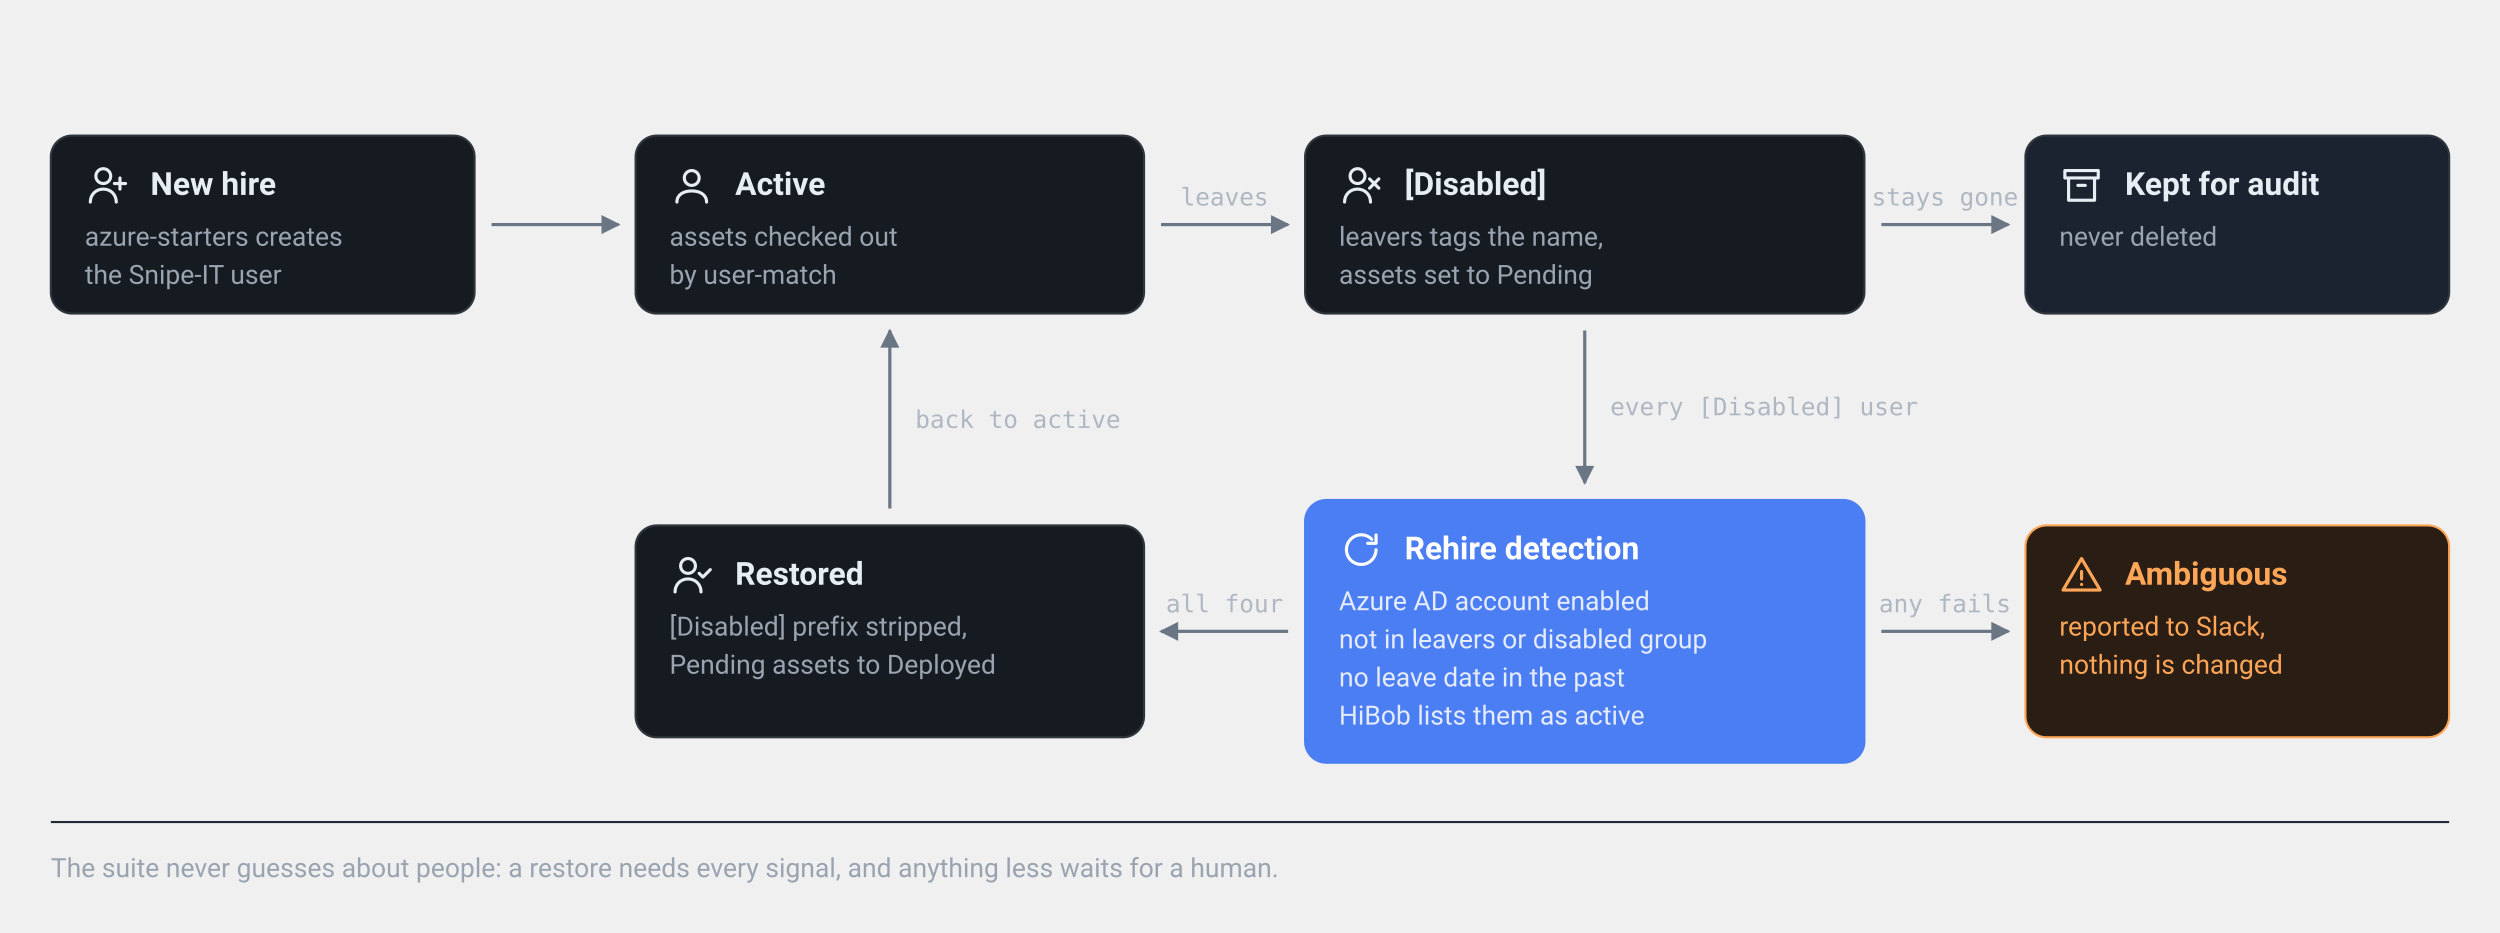
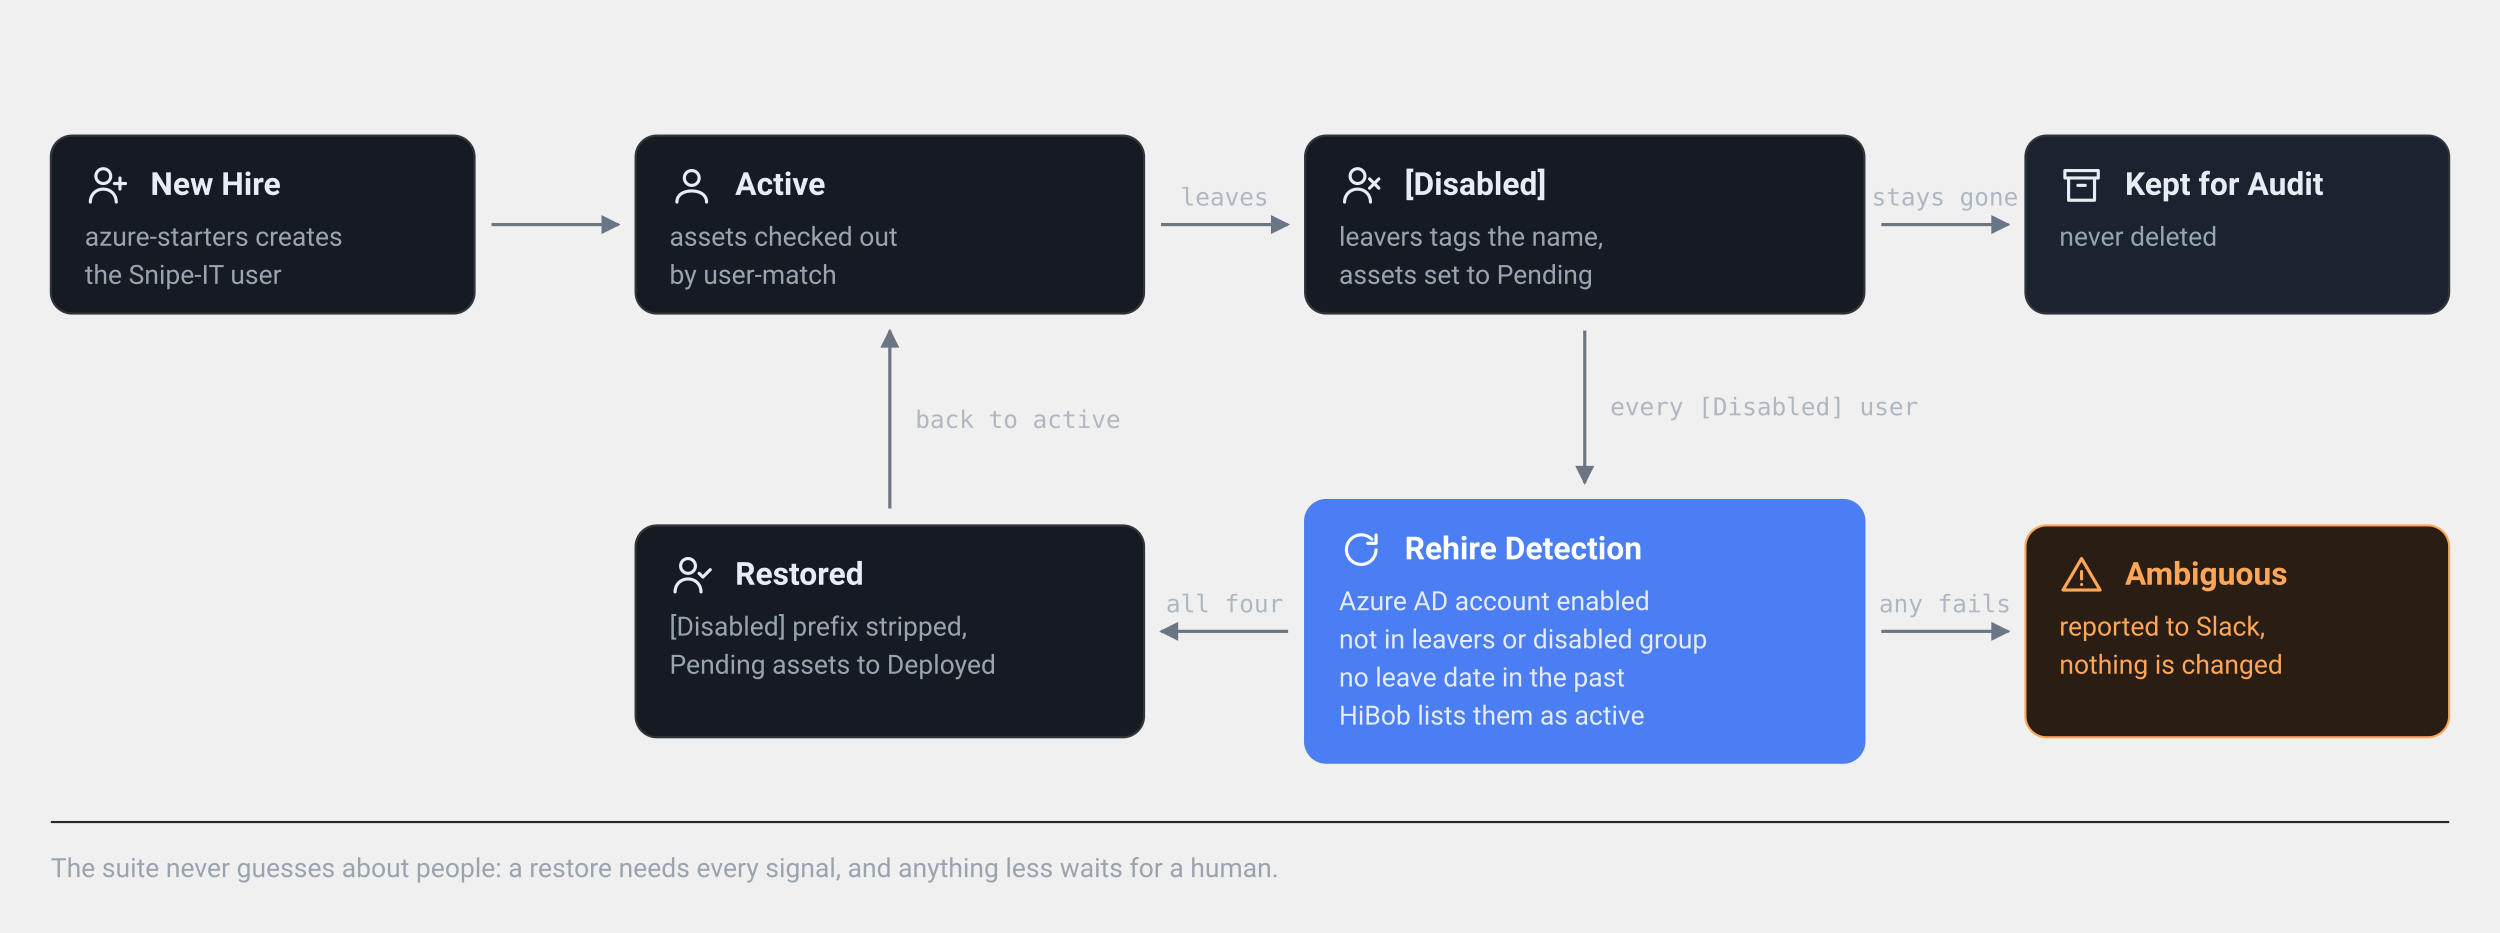
<svg xmlns="http://www.w3.org/2000/svg" viewBox="0 0 1180 440" width="1180" height="440" role="img" aria-label="A new hire becomes an active user. When they leave, their name is tagged [Disabled] and their assets go to Pending. Rehire detection restores them only when all four signals agree; anything less is reported to Slack for a human, and anyone who stays gone is kept for audit, never deleted.">
  <defs>
    <marker id="a" viewBox="0 0 10 10" refX="9" refY="5" markerWidth="6" markerHeight="6" orient="auto-start-reverse">
      <path d="M0 0 10 5 0 10z" fill="#6b7684" />
    </marker>
    <marker id="b" viewBox="0 0 10 10" refX="1" refY="5" markerWidth="6" markerHeight="6" orient="auto">
      <path d="M10 0 0 5 10 10z" fill="#6b7684" />
    </marker>
  </defs>
  <rect x="24" y="64" width="200" height="84" rx="10" fill="#161b22" stroke="#30363d" stroke-width="1" />
  <g transform="translate(40.0,77.0) scale(0.875)" fill="none" stroke="#e6edf3" stroke-width="1.7" stroke-linecap="round" stroke-linejoin="round">
    <path d="M10 11a4 4 0 1 0 0-8 4 4 0 1 0 0 8z M3 21c0-4 3-7 7-7s7 3 7 7 M19 8v6 M16 11h6" />
  </g>
-   <text x="71.0" y="92.0" font-family="system-ui,-apple-system,'Segoe UI',Roboto,Helvetica,Arial,sans-serif" font-size="15" fill="#e6edf3" text-anchor="start" font-weight="600">New hire</text>
+   <text x="71.0" y="92.0" font-family="system-ui,-apple-system,'Segoe UI',Roboto,Helvetica,Arial,sans-serif" font-size="15" fill="#e6edf3" text-anchor="start" font-weight="600">New Hire</text>
  <text x="40.0" y="116.0" font-family="system-ui,-apple-system,'Segoe UI',Roboto,Helvetica,Arial,sans-serif" font-size="12.5" fill="#9aa4b0" text-anchor="start">azure-starters creates</text>
  <text x="40.0" y="134.0" font-family="system-ui,-apple-system,'Segoe UI',Roboto,Helvetica,Arial,sans-serif" font-size="12.5" fill="#9aa4b0" text-anchor="start">the Snipe-IT user</text>
  <rect x="300" y="64" width="240" height="84" rx="10" fill="#161b22" stroke="#30363d" stroke-width="1" />
  <g transform="translate(316.0,77.0) scale(0.875)" fill="none" stroke="#e6edf3" stroke-width="1.7" stroke-linecap="round" stroke-linejoin="round">
    <path d="M12 12a4 4 0 1 0 0-8 4 4 0 0 0 0 8z M4 21c0-4 3.6-6 8-6s8 2 8 6" />
  </g>
  <text x="347.0" y="92.0" font-family="system-ui,-apple-system,'Segoe UI',Roboto,Helvetica,Arial,sans-serif" font-size="15" fill="#e6edf3" text-anchor="start" font-weight="600">Active</text>
  <text x="316.0" y="116.0" font-family="system-ui,-apple-system,'Segoe UI',Roboto,Helvetica,Arial,sans-serif" font-size="12.5" fill="#9aa4b0" text-anchor="start">assets checked out</text>
  <text x="316.0" y="134.0" font-family="system-ui,-apple-system,'Segoe UI',Roboto,Helvetica,Arial,sans-serif" font-size="12.5" fill="#9aa4b0" text-anchor="start">by user-match</text>
  <rect x="616" y="64" width="264" height="84" rx="10" fill="#161b22" stroke="#30363d" stroke-width="1" />
  <g transform="translate(632.0,77.0) scale(0.875)" fill="none" stroke="#e6edf3" stroke-width="1.7" stroke-linecap="round" stroke-linejoin="round">
    <path d="M10 11a4 4 0 1 0 0-8 4 4 0 1 0 0 8z M3 21c0-4 3-7 7-7s7 3 7 7 M16.5 8.5l5 5 M21.5 8.5l-5 5" />
  </g>
  <text x="663.0" y="92.0" font-family="system-ui,-apple-system,'Segoe UI',Roboto,Helvetica,Arial,sans-serif" font-size="15" fill="#e6edf3" text-anchor="start" font-weight="600">[Disabled]</text>
  <text x="632.0" y="116.0" font-family="system-ui,-apple-system,'Segoe UI',Roboto,Helvetica,Arial,sans-serif" font-size="12.5" fill="#9aa4b0" text-anchor="start">leavers tags the name,</text>
  <text x="632.0" y="134.0" font-family="system-ui,-apple-system,'Segoe UI',Roboto,Helvetica,Arial,sans-serif" font-size="12.5" fill="#9aa4b0" text-anchor="start">assets set to Pending</text>
  <rect x="956" y="64" width="200" height="84" rx="10" fill="#1b2230" stroke="#30363d" stroke-width="1" />
  <g transform="translate(972.0,77.0) scale(0.875)" fill="none" stroke="#e6edf3" stroke-width="1.7" stroke-linecap="round" stroke-linejoin="round">
    <path d="M3 4h18v4H3z M5 8v12h14V8 M10 12h4" />
  </g>
-   <text x="1003.0" y="92.0" font-family="system-ui,-apple-system,'Segoe UI',Roboto,Helvetica,Arial,sans-serif" font-size="15" fill="#e6edf3" text-anchor="start" font-weight="600">Kept for audit</text>
+   <text x="1003.0" y="92.0" font-family="system-ui,-apple-system,'Segoe UI',Roboto,Helvetica,Arial,sans-serif" font-size="15" fill="#e6edf3" text-anchor="start" font-weight="600">Kept for Audit</text>
  <text x="972.0" y="116.0" font-family="system-ui,-apple-system,'Segoe UI',Roboto,Helvetica,Arial,sans-serif" font-size="12.5" fill="#9aa4b0" text-anchor="start">never deleted</text>
  <polyline points="232,106.0 292,106.0" fill="none" stroke="#6b7684" stroke-width="1.5" marker-end="url(#a)" />
  <polyline points="548,106.0 608,106.0" fill="none" stroke="#6b7684" stroke-width="1.5" marker-end="url(#a)" />
  <text x="578.0" y="97.0" font-family="ui-monospace,SFMono-Regular,'SF Mono',Menlo,Consolas,monospace" font-size="11.5" fill="#aeb7c2" text-anchor="middle">leaves</text>
  <polyline points="888,106.0 948,106.0" fill="none" stroke="#6b7684" stroke-width="1.5" marker-end="url(#a)" />
  <text x="918.0" y="97.0" font-family="ui-monospace,SFMono-Regular,'SF Mono',Menlo,Consolas,monospace" font-size="11.5" fill="#aeb7c2" text-anchor="middle">stays gone</text>
  <rect x="616" y="236" width="264" height="124" rx="10" fill="#4c7ef3" stroke="#4c7ef3" stroke-width="1" />
  <g transform="translate(632.0,249.0) scale(0.875)" fill="none" stroke="#ffffff" stroke-width="1.7" stroke-linecap="round" stroke-linejoin="round">
    <path d="M20 12a8 8 0 1 1-2.3-5.7 M20 4v4.5h-4.5" />
  </g>
-   <text x="663.0" y="264.0" font-family="system-ui,-apple-system,'Segoe UI',Roboto,Helvetica,Arial,sans-serif" font-size="15" fill="#ffffff" text-anchor="start" font-weight="600">Rehire detection</text>
+   <text x="663.0" y="264.0" font-family="system-ui,-apple-system,'Segoe UI',Roboto,Helvetica,Arial,sans-serif" font-size="15" fill="#ffffff" text-anchor="start" font-weight="600">Rehire Detection</text>
  <text x="632.0" y="288.0" font-family="system-ui,-apple-system,'Segoe UI',Roboto,Helvetica,Arial,sans-serif" font-size="12.5" fill="#ffffff" text-anchor="start" opacity="0.85">Azure AD account enabled</text>
  <text x="632.0" y="306.0" font-family="system-ui,-apple-system,'Segoe UI',Roboto,Helvetica,Arial,sans-serif" font-size="12.5" fill="#ffffff" text-anchor="start" opacity="0.85">not in leavers or disabled group</text>
  <text x="632.0" y="324.0" font-family="system-ui,-apple-system,'Segoe UI',Roboto,Helvetica,Arial,sans-serif" font-size="12.5" fill="#ffffff" text-anchor="start" opacity="0.85">no leave date in the past</text>
  <text x="632.0" y="342.0" font-family="system-ui,-apple-system,'Segoe UI',Roboto,Helvetica,Arial,sans-serif" font-size="12.5" fill="#ffffff" text-anchor="start" opacity="0.85">HiBob lists them as active</text>
  <polyline points="748.0,156 748.0,228" fill="none" stroke="#6b7684" stroke-width="1.5" marker-end="url(#a)" />
  <text x="760.0" y="196.0" font-family="ui-monospace,SFMono-Regular,'SF Mono',Menlo,Consolas,monospace" font-size="11.5" fill="#aeb7c2" text-anchor="start">every [Disabled] user</text>
  <rect x="300" y="248.0" width="240" height="100" rx="10" fill="#161b22" stroke="#30363d" stroke-width="1" />
  <g transform="translate(316.0,261.0) scale(0.875)" fill="none" stroke="#e6edf3" stroke-width="1.7" stroke-linecap="round" stroke-linejoin="round">
    <path d="M10 11a4 4 0 1 0 0-8 4 4 0 1 0 0 8z M3 21c0-4 3-7 7-7s7 3 7 7 M16 11l2 2 4-4" />
  </g>
  <text x="347.0" y="276.0" font-family="system-ui,-apple-system,'Segoe UI',Roboto,Helvetica,Arial,sans-serif" font-size="15" fill="#e6edf3" text-anchor="start" font-weight="600">Restored</text>
  <text x="316.0" y="300.0" font-family="system-ui,-apple-system,'Segoe UI',Roboto,Helvetica,Arial,sans-serif" font-size="12.5" fill="#9aa4b0" text-anchor="start">[Disabled] prefix stripped,</text>
  <text x="316.0" y="318.0" font-family="system-ui,-apple-system,'Segoe UI',Roboto,Helvetica,Arial,sans-serif" font-size="12.5" fill="#9aa4b0" text-anchor="start">Pending assets to Deployed</text>
  <polyline points="608,298.0 548,298.0" fill="none" stroke="#6b7684" stroke-width="1.5" marker-end="url(#a)" />
  <text x="578.0" y="289.0" font-family="ui-monospace,SFMono-Regular,'SF Mono',Menlo,Consolas,monospace" font-size="11.5" fill="#aeb7c2" text-anchor="middle">all four</text>
  <polyline points="420.0,240.0 420.0,156" fill="none" stroke="#6b7684" stroke-width="1.5" marker-end="url(#a)" />
  <text x="432.0" y="202.0" font-family="ui-monospace,SFMono-Regular,'SF Mono',Menlo,Consolas,monospace" font-size="11.5" fill="#aeb7c2" text-anchor="start">back to active</text>
  <rect x="956" y="248.0" width="200" height="100" rx="10" fill="#2a1d14" stroke="#ffa657" stroke-width="1" />
  <g transform="translate(972.0,261.0) scale(0.875)" fill="none" stroke="#ffa657" stroke-width="1.7" stroke-linecap="round" stroke-linejoin="round">
    <path d="M12 3 22 20H2z M12 10v4 M12 17h.01" />
  </g>
  <text x="1003.0" y="276.0" font-family="system-ui,-apple-system,'Segoe UI',Roboto,Helvetica,Arial,sans-serif" font-size="15" fill="#ffa657" text-anchor="start" font-weight="600">Ambiguous</text>
  <text x="972.0" y="300.0" font-family="system-ui,-apple-system,'Segoe UI',Roboto,Helvetica,Arial,sans-serif" font-size="12.5" fill="#ffa657" text-anchor="start">reported to Slack,</text>
  <text x="972.0" y="318.0" font-family="system-ui,-apple-system,'Segoe UI',Roboto,Helvetica,Arial,sans-serif" font-size="12.5" fill="#ffa657" text-anchor="start">nothing is changed</text>
  <polyline points="888,298.0 948,298.0" fill="none" stroke="#6b7684" stroke-width="1.5" marker-end="url(#a)" />
  <text x="918.0" y="289.0" font-family="ui-monospace,SFMono-Regular,'SF Mono',Menlo,Consolas,monospace" font-size="11.5" fill="#aeb7c2" text-anchor="middle">any fails</text>
  <line x1="24" y1="388" x2="1156" y2="388" stroke="#232a33" stroke-width="1" />
  <text x="24.0" y="414.0" font-family="system-ui,-apple-system,'Segoe UI',Roboto,Helvetica,Arial,sans-serif" font-size="12.5" fill="#9aa4b0" text-anchor="start">The suite never guesses about people: a restore needs every signal, and anything less waits for a human.</text>
</svg>
